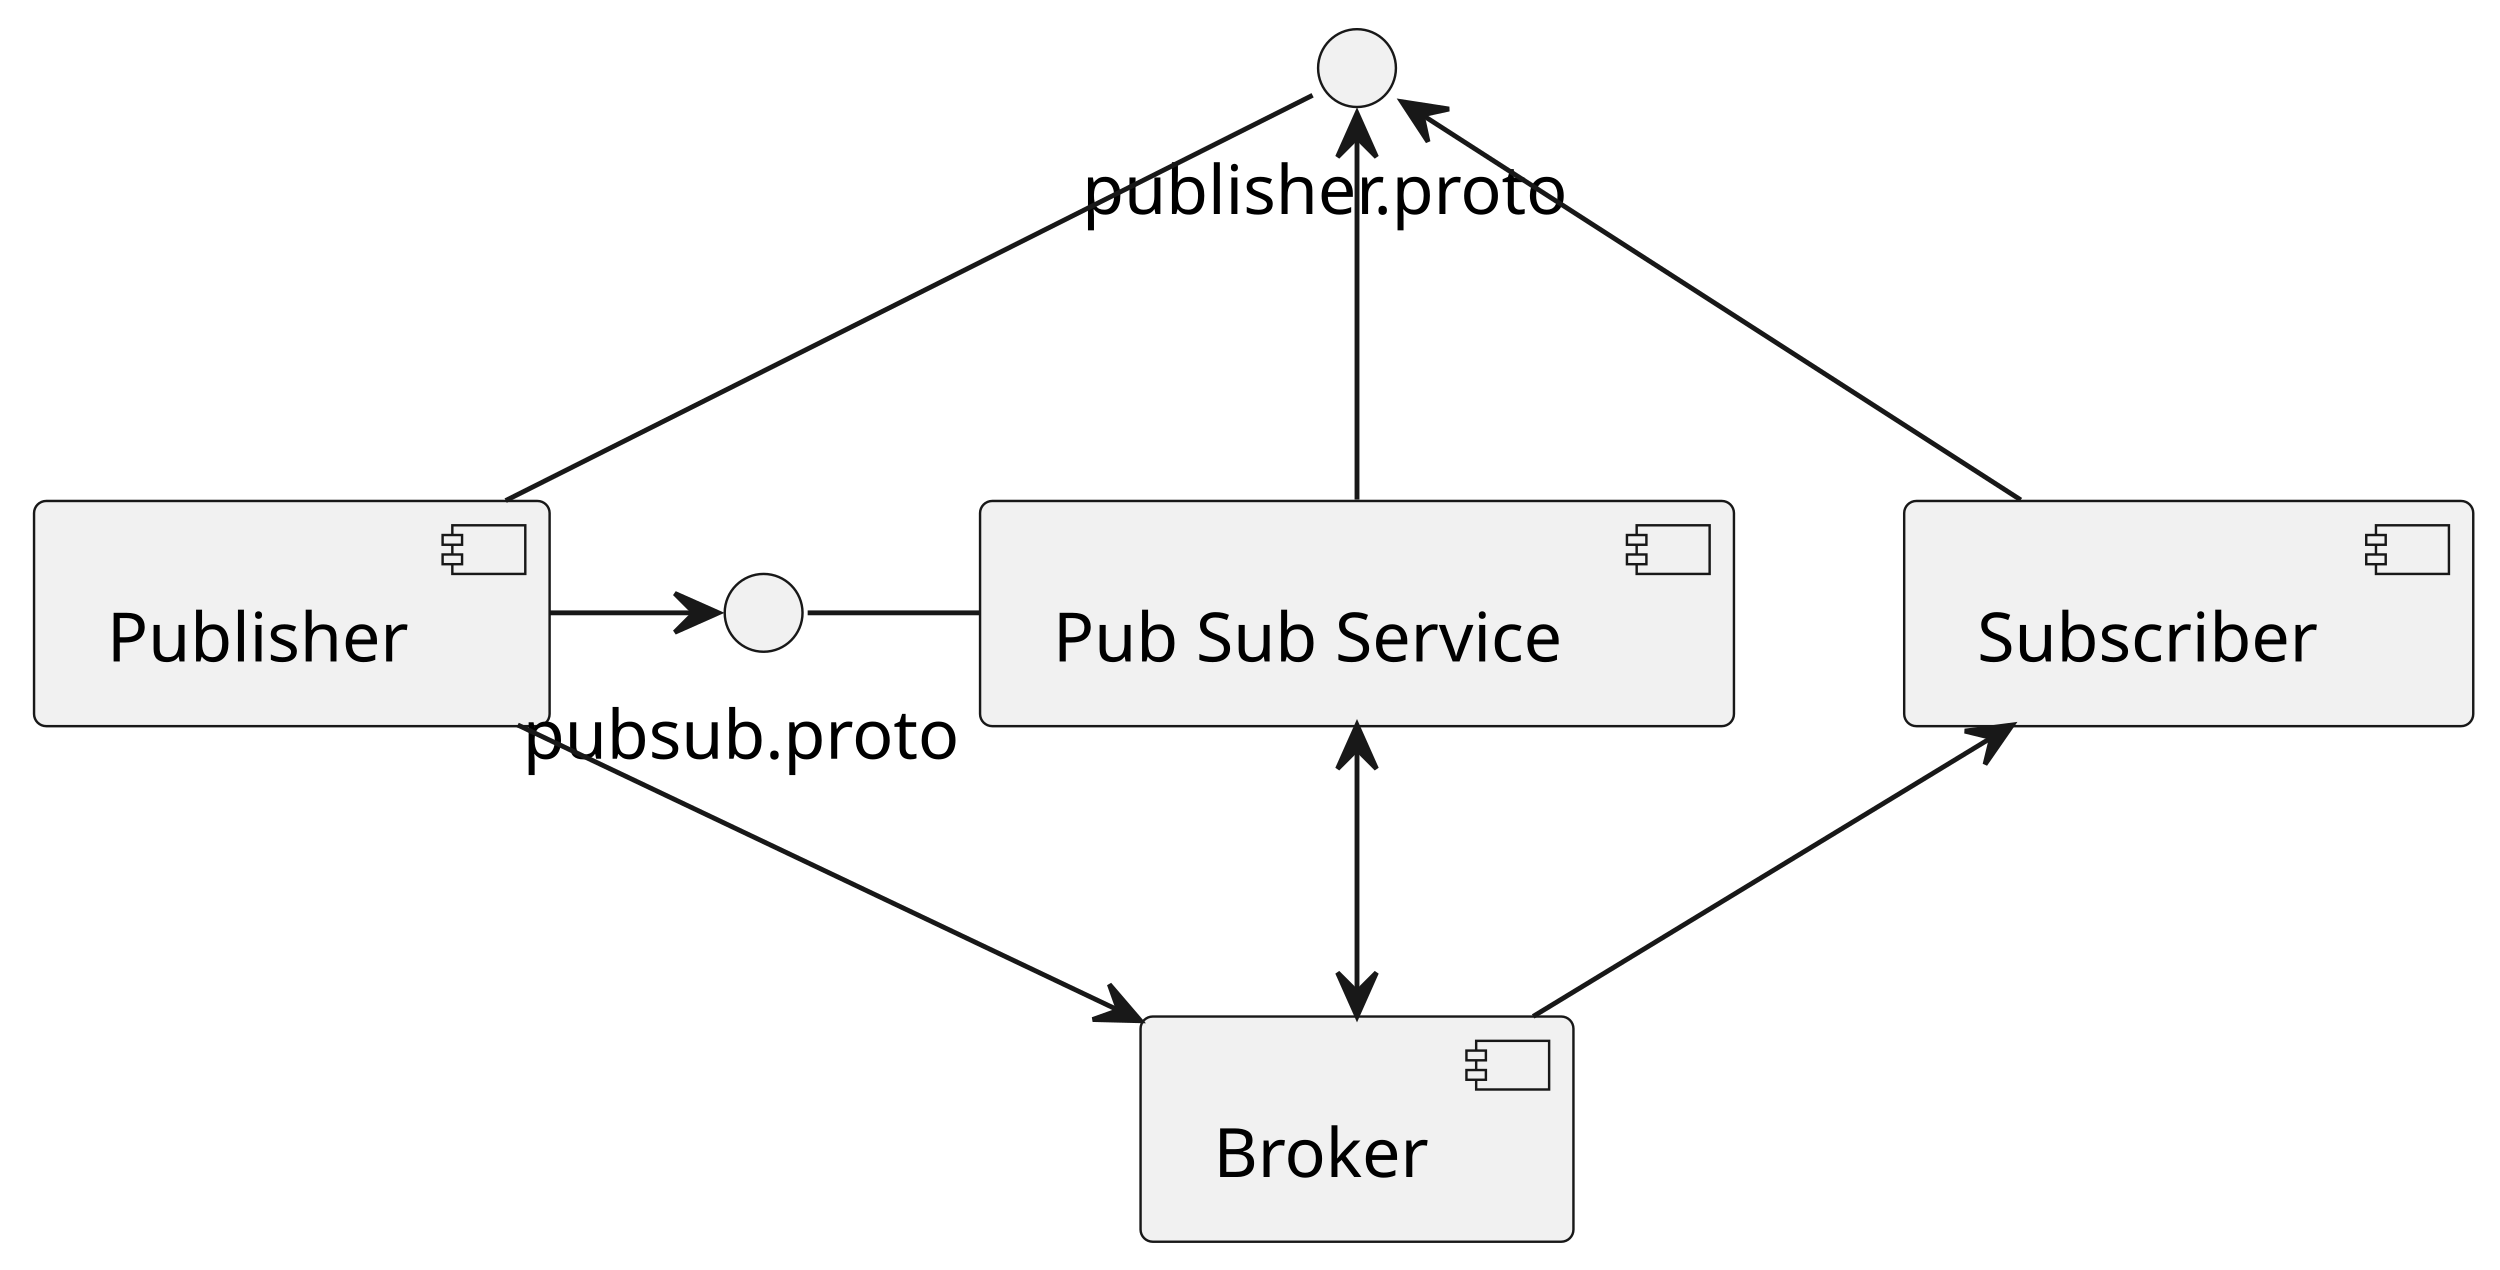
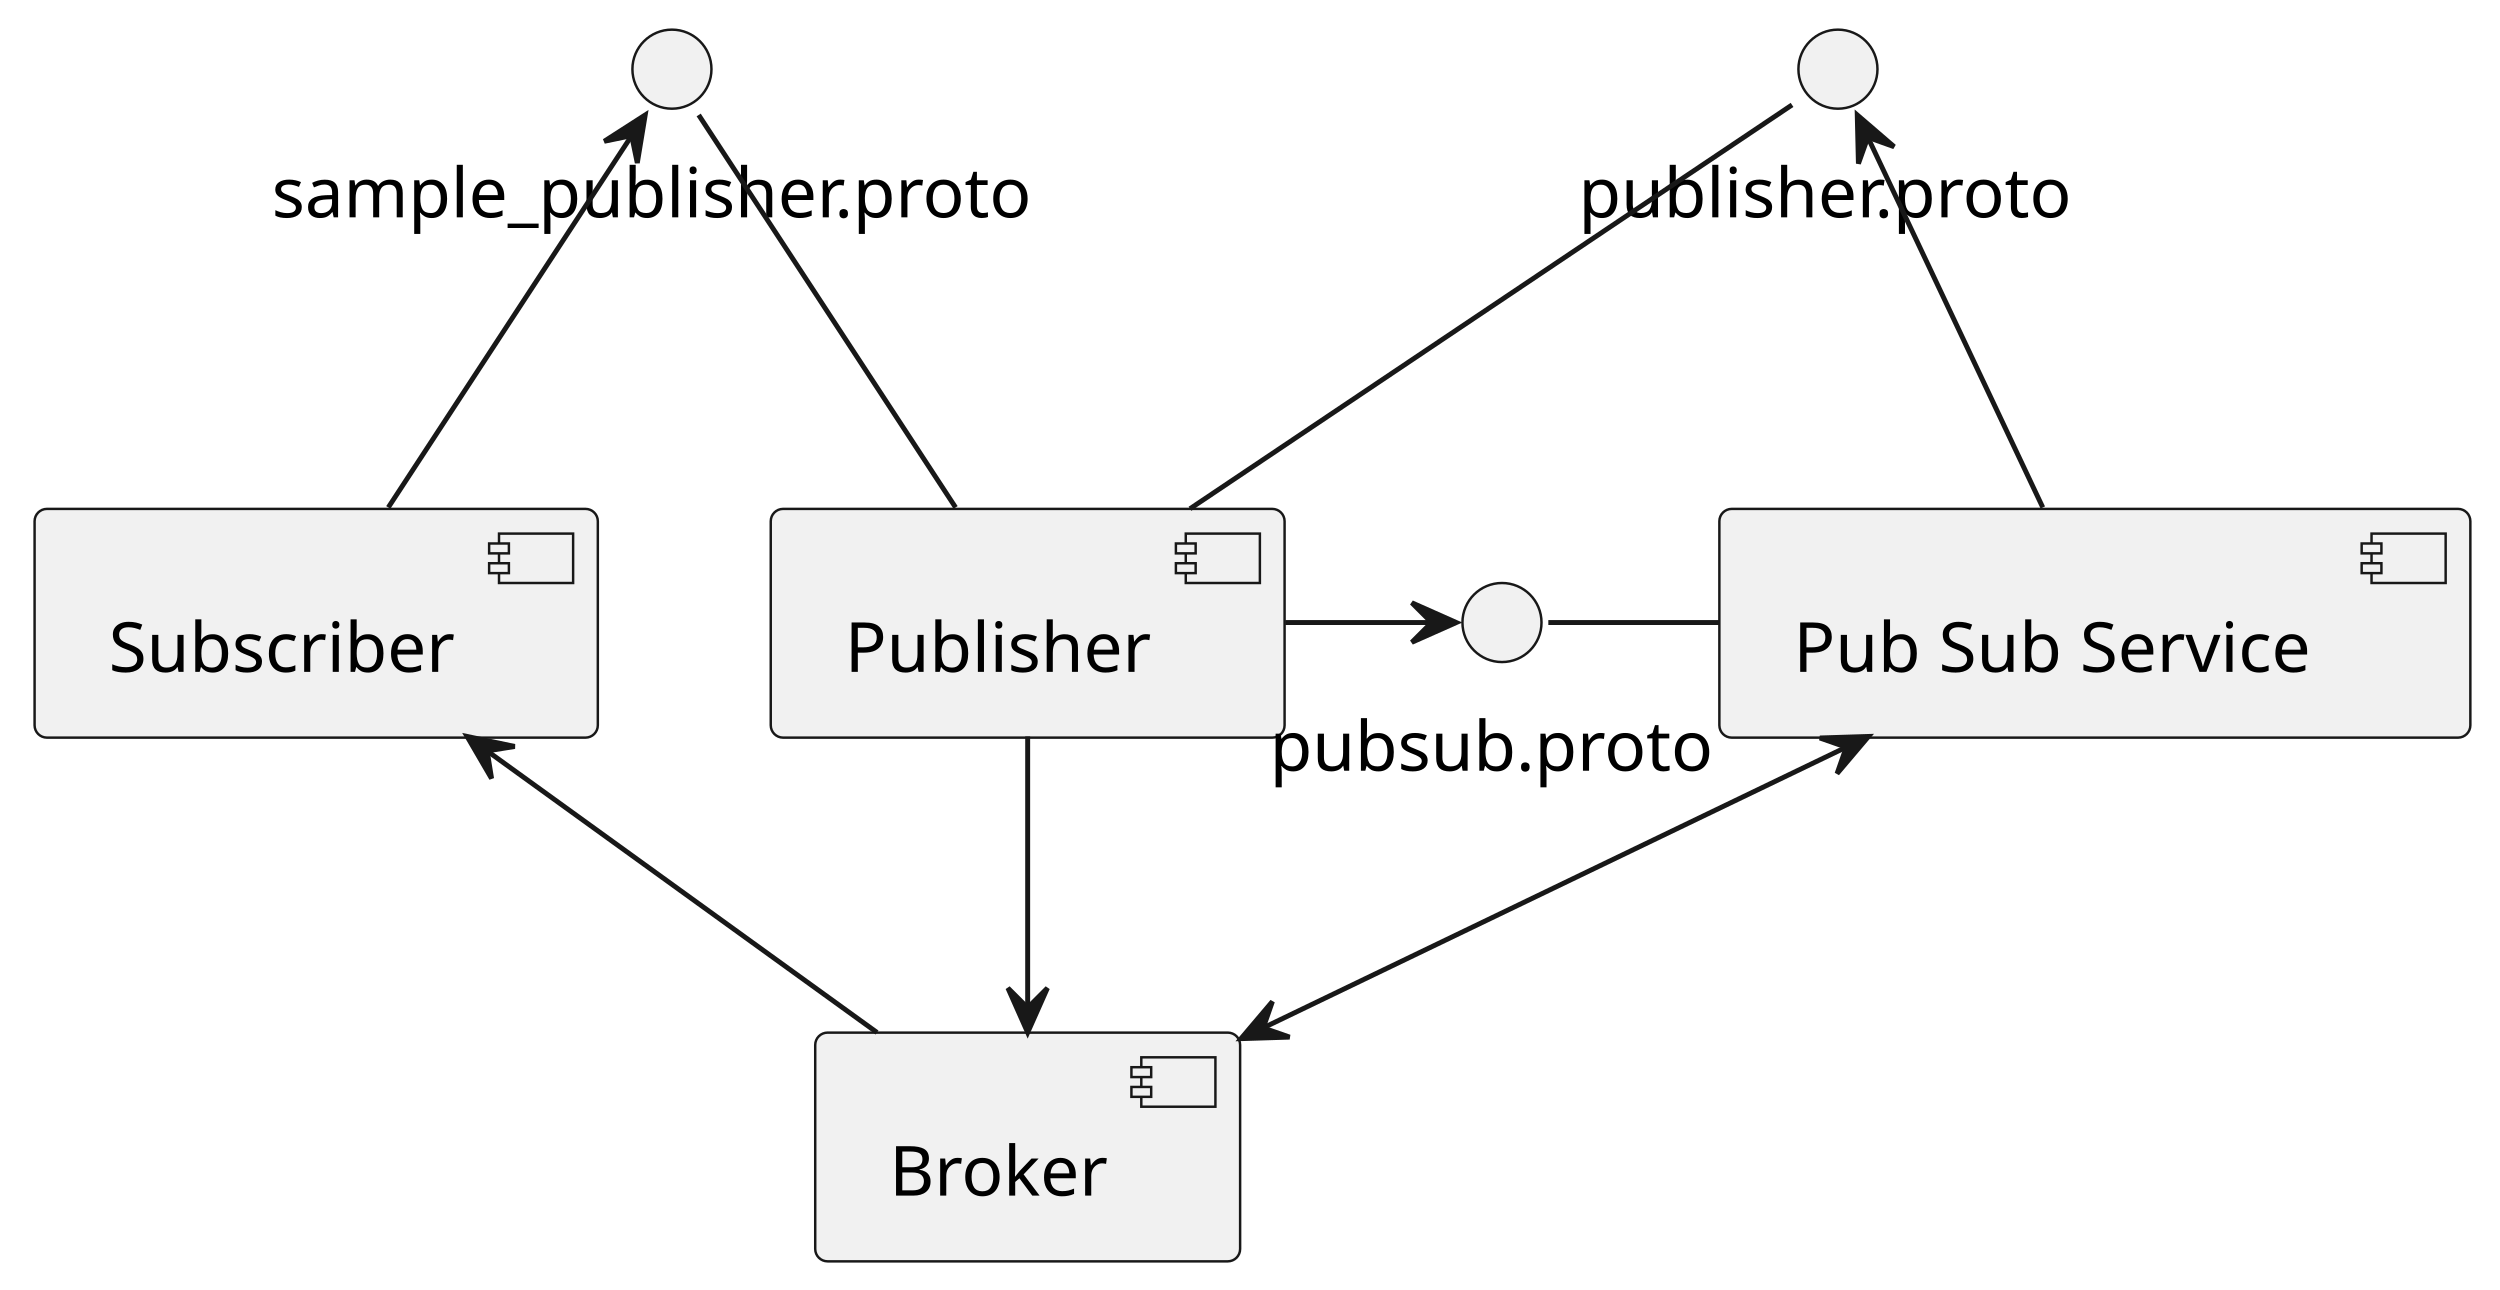
- <svg xmlns="http://www.w3.org/2000/svg" contentStyleType="text/css" height="261px" preserveAspectRatio="none" style="width:514px;height:261px;background:#FFFFFF;" version="1.1" viewBox="0 0 514 261" width="514px" zoomAndPan="magnify">
+ <svg xmlns="http://www.w3.org/2000/svg" contentStyleType="text/css" height="261px" preserveAspectRatio="none" style="width:506px;height:261px;background:#FFFFFF;" version="1.1" viewBox="0 0 506 261" width="506px" zoomAndPan="magnify">
  <defs />
  <g>
    <g id="elem_pub">
-       <rect fill="#F1F1F1" height="46.297" rx="2.5" ry="2.5" style="stroke:#181818;stroke-width:0.5;" width="106" x="7" y="103" />
-       <rect fill="#F1F1F1" height="10" style="stroke:#181818;stroke-width:0.5;" width="15" x="93" y="108" />
-       <rect fill="#F1F1F1" height="2" style="stroke:#181818;stroke-width:0.5;" width="4" x="91" y="110" />
-       <rect fill="#F1F1F1" height="2" style="stroke:#181818;stroke-width:0.5;" width="4" x="91" y="114" />
-       <text fill="#000000" font-family="sans-serif" font-size="14" lengthAdjust="spacing" textLength="66" x="22" y="135.995">Publisher</text>
+       <rect fill="#F1F1F1" height="46.297" rx="2.5" ry="2.5" style="stroke:#181818;stroke-width:0.5;" width="104" x="156" y="103" />
+       <rect fill="#F1F1F1" height="10" style="stroke:#181818;stroke-width:0.5;" width="15" x="240" y="108" />
+       <rect fill="#F1F1F1" height="2" style="stroke:#181818;stroke-width:0.5;" width="4" x="238" y="110" />
+       <rect fill="#F1F1F1" height="2" style="stroke:#181818;stroke-width:0.5;" width="4" x="238" y="114" />
+       <text fill="#000000" font-family="sans-serif" font-size="14" lengthAdjust="spacing" textLength="64" x="171" y="135.995">Publisher</text>
    </g>
    <g id="elem_publisher.proto">
-       <ellipse cx="279" cy="14" fill="#F1F1F1" rx="8" ry="8" style="stroke:#181818;stroke-width:0.5;" />
-       <text fill="#000000" font-family="sans-serif" font-size="14" lengthAdjust="spacing" textLength="113" x="222.5" y="43.995">publisher.proto</text>
+       <ellipse cx="372" cy="14" fill="#F1F1F1" rx="8" ry="8" style="stroke:#181818;stroke-width:0.5;" />
+       <text fill="#000000" font-family="sans-serif" font-size="14" lengthAdjust="spacing" textLength="105" x="319.5" y="43.995">publisher.proto</text>
+     </g>
+     <g id="elem_sample_publisher.proto">
+       <ellipse cx="136" cy="14" fill="#F1F1F1" rx="8" ry="8" style="stroke:#181818;stroke-width:0.5;" />
+       <text fill="#000000" font-family="sans-serif" font-size="14" lengthAdjust="spacing" textLength="162" x="55" y="43.995">sample_publisher.proto</text>
    </g>
    <g id="elem_pubsub.proto">
-       <ellipse cx="157" cy="126" fill="#F1F1F1" rx="8" ry="8" style="stroke:#181818;stroke-width:0.5;" />
-       <text fill="#000000" font-family="sans-serif" font-size="14" lengthAdjust="spacing" textLength="99" x="107.5" y="155.995">pubsub.proto</text>
+       <ellipse cx="304" cy="126" fill="#F1F1F1" rx="8" ry="8" style="stroke:#181818;stroke-width:0.5;" />
+       <text fill="#000000" font-family="sans-serif" font-size="14" lengthAdjust="spacing" textLength="94" x="257" y="155.995">pubsub.proto</text>
    </g>
    <g id="elem_ps_service">
-       <rect fill="#F1F1F1" height="46.297" rx="2.5" ry="2.5" style="stroke:#181818;stroke-width:0.5;" width="155" x="201.5" y="103" />
-       <rect fill="#F1F1F1" height="10" style="stroke:#181818;stroke-width:0.5;" width="15" x="336.5" y="108" />
-       <rect fill="#F1F1F1" height="2" style="stroke:#181818;stroke-width:0.5;" width="4" x="334.5" y="110" />
-       <rect fill="#F1F1F1" height="2" style="stroke:#181818;stroke-width:0.5;" width="4" x="334.5" y="114" />
-       <text fill="#000000" font-family="sans-serif" font-size="14" lengthAdjust="spacing" textLength="115" x="216.5" y="135.995">Pub Sub Service</text>
+       <rect fill="#F1F1F1" height="46.297" rx="2.5" ry="2.5" style="stroke:#181818;stroke-width:0.5;" width="152" x="348" y="103" />
+       <rect fill="#F1F1F1" height="10" style="stroke:#181818;stroke-width:0.5;" width="15" x="480" y="108" />
+       <rect fill="#F1F1F1" height="2" style="stroke:#181818;stroke-width:0.5;" width="4" x="478" y="110" />
+       <rect fill="#F1F1F1" height="2" style="stroke:#181818;stroke-width:0.5;" width="4" x="478" y="114" />
+       <text fill="#000000" font-family="sans-serif" font-size="14" lengthAdjust="spacing" textLength="112" x="363" y="135.995">Pub Sub Service</text>
    </g>
    <g id="elem_sub">
-       <rect fill="#F1F1F1" height="46.297" rx="2.5" ry="2.5" style="stroke:#181818;stroke-width:0.5;" width="117" x="391.5" y="103" />
-       <rect fill="#F1F1F1" height="10" style="stroke:#181818;stroke-width:0.5;" width="15" x="488.5" y="108" />
-       <rect fill="#F1F1F1" height="2" style="stroke:#181818;stroke-width:0.5;" width="4" x="486.5" y="110" />
-       <rect fill="#F1F1F1" height="2" style="stroke:#181818;stroke-width:0.5;" width="4" x="486.5" y="114" />
-       <text fill="#000000" font-family="sans-serif" font-size="14" lengthAdjust="spacing" textLength="77" x="406.5" y="135.995">Subscriber</text>
+       <rect fill="#F1F1F1" height="46.297" rx="2.5" ry="2.5" style="stroke:#181818;stroke-width:0.5;" width="114" x="7" y="103" />
+       <rect fill="#F1F1F1" height="10" style="stroke:#181818;stroke-width:0.5;" width="15" x="101" y="108" />
+       <rect fill="#F1F1F1" height="2" style="stroke:#181818;stroke-width:0.5;" width="4" x="99" y="110" />
+       <rect fill="#F1F1F1" height="2" style="stroke:#181818;stroke-width:0.5;" width="4" x="99" y="114" />
+       <text fill="#000000" font-family="sans-serif" font-size="14" lengthAdjust="spacing" textLength="74" x="22" y="135.995">Subscriber</text>
    </g>
    <g id="elem_Broker">
-       <rect fill="#F1F1F1" height="46.297" rx="2.5" ry="2.5" style="stroke:#181818;stroke-width:0.5;" width="89" x="234.5" y="209" />
-       <rect fill="#F1F1F1" height="10" style="stroke:#181818;stroke-width:0.5;" width="15" x="303.5" y="214" />
-       <rect fill="#F1F1F1" height="2" style="stroke:#181818;stroke-width:0.5;" width="4" x="301.5" y="216" />
-       <rect fill="#F1F1F1" height="2" style="stroke:#181818;stroke-width:0.5;" width="4" x="301.5" y="220" />
-       <text fill="#000000" font-family="sans-serif" font-size="14" lengthAdjust="spacing" textLength="49" x="249.5" y="241.995">Broker</text>
+       <rect fill="#F1F1F1" height="46.297" rx="2.5" ry="2.5" style="stroke:#181818;stroke-width:0.5;" width="86" x="165" y="209" />
+       <rect fill="#F1F1F1" height="10" style="stroke:#181818;stroke-width:0.5;" width="15" x="231" y="214" />
+       <rect fill="#F1F1F1" height="2" style="stroke:#181818;stroke-width:0.5;" width="4" x="229" y="216" />
+       <rect fill="#F1F1F1" height="2" style="stroke:#181818;stroke-width:0.5;" width="4" x="229" y="220" />
+       <text fill="#000000" font-family="sans-serif" font-size="14" lengthAdjust="spacing" textLength="46" x="180" y="241.995">Broker</text>
    </g>
    <g id="link_publisher.proto_pub">
-       <path d="M269.869,19.587 C242.021,33.574 156.856,76.351 103.964,102.918 " fill="none" id="publisher.proto-pub" style="stroke:#181818;stroke-width:1.0;" />
+       <path d="M362.71,21.23 C339.67,36.68 279.01,77.37 240.85,102.97 " fill="none" id="publisher.proto-pub" style="stroke:#181818;stroke-width:1.0;" />
+     </g>
+     <g id="link_sample_publisher.proto_pub">
+       <path d="M141.41,23.27 C152.33,39.96 177.34,78.16 193.41,102.71 " fill="none" id="sample_publisher.proto-pub" style="stroke:#181818;stroke-width:1.0;" />
    </g>
    <g id="link_pub_pubsub.proto">
-       <path d="M113.047,126 C122.891,126 132.736,126 142.581,126 " fill="none" id="pub-to-pubsub.proto" style="stroke:#181818;stroke-width:1.0;" />
-       <polygon fill="#181818" points="147.729,126,138.729,122,142.729,126,138.729,130,147.729,126" style="stroke:#181818;stroke-width:1.0;" />
+       <path d="M260.12,126 C269.95,126 279.78,126 289.61,126 " fill="none" id="pub-to-pubsub.proto" style="stroke:#181818;stroke-width:1.0;" />
+       <polygon fill="#181818" points="294.75,126,285.75,122,289.75,126,285.75,130,294.75,126" style="stroke:#181818;stroke-width:1.0;" />
    </g>
    <g id="link_pubsub.proto_ps_service">
-       <path d="M166.055,126 C177.82,126 189.585,126 201.35,126 " fill="none" id="pubsub.proto-ps_service" style="stroke:#181818;stroke-width:1.0;" />
+       <path d="M313.38,126 C324.9,126 336.42,126 347.95,126 " fill="none" id="pubsub.proto-ps_service" style="stroke:#181818;stroke-width:1.0;" />
    </g>
    <g id="link_publisher.proto_ps_service">
-       <path d="M279,28.5 C279,47 279,80.465 279,102.713 " fill="none" id="publisher.proto-backto-ps_service" style="stroke:#181818;stroke-width:1.0;" />
-       <polygon fill="#181818" points="279,23.268,275,32.268,279,28.268,283,32.268,279,23.268" style="stroke:#181818;stroke-width:1.0;" />
+       <path d="M378.16,28.02 C386.85,46.42 402.86,80.27 413.46,102.71 " fill="none" id="publisher.proto-backto-ps_service" style="stroke:#181818;stroke-width:1.0;" />
+       <polygon fill="#181818" points="375.91,23.27,376.144,33.116,378.049,27.79,383.375,29.694,375.91,23.27" style="stroke:#181818;stroke-width:1.0;" />
    </g>
-     <g id="link_publisher.proto_sub">
-       <path d="M292.412,23.628 C318.668,40.517 377.586,78.418 415.473,102.79 " fill="none" id="publisher.proto-backto-sub" style="stroke:#181818;stroke-width:1.0;" />
-       <polygon fill="#181818" points="288.194,20.914,293.599,29.147,292.399,23.619,297.927,22.419,288.194,20.914" style="stroke:#181818;stroke-width:1.0;" />
+     <g id="link_sample_publisher.proto_sub">
+       <path d="M127.78,27.56 C115.81,45.84 93.4,80.08 78.59,102.71 " fill="none" id="sample_publisher.proto-backto-sub" style="stroke:#181818;stroke-width:1.0;" />
+       <polygon fill="#181818" points="130.59,23.27,122.303,28.592,127.843,27.448,128.988,32.988,130.59,23.27" style="stroke:#181818;stroke-width:1.0;" />
    </g>
    <g id="link_pub_Broker">
-       <path d="M106.444,149.056 C142.613,166.232 192.706,190.02 229.605,207.543 " fill="none" id="pub-to-Broker" style="stroke:#181818;stroke-width:1.0;" />
-       <polygon fill="#181818" points="234.492,209.864,228.079,202.389,229.976,207.719,224.646,209.615,234.492,209.864" style="stroke:#181818;stroke-width:1.0;" />
+       <path d="M208,149.06 C208,165.05 208,186.78 208,203.84 " fill="none" id="pub-to-Broker" style="stroke:#181818;stroke-width:1.0;" />
+       <polygon fill="#181818" points="208,208.98,212,199.98,208,203.98,204,199.98,208,208.98" style="stroke:#181818;stroke-width:1.0;" />
    </g>
    <g id="link_ps_service_Broker">
-       <path d="M279,154.192 C279,169.528 279,188.624 279,203.938 " fill="none" id="ps_service-Broker" style="stroke:#181818;stroke-width:1.0;" />
-       <polygon fill="#181818" points="279,149.056,275,158.056,279,154.056,283,158.056,279,149.056" style="stroke:#181818;stroke-width:1.0;" />
-       <polygon fill="#181818" points="279,208.976,283,199.976,279,203.976,275,199.976,279,208.976" style="stroke:#181818;stroke-width:1.0;" />
+       <path d="M373.27,151.42 C337.76,168.52 290.63,191.22 255.78,207.99 " fill="none" id="ps_service-Broker" style="stroke:#181818;stroke-width:1.0;" />
+       <polygon fill="#181818" points="251.17,210.22,261.014,209.911,255.673,208.047,257.537,202.706,251.17,210.22" style="stroke:#181818;stroke-width:1.0;" />
+       <polygon fill="#181818" points="378.19,149.06,368.346,149.369,373.687,151.233,371.823,156.574,378.19,149.06" style="stroke:#181818;stroke-width:1.0;" />
    </g>
    <g id="link_sub_Broker">
-       <path d="M409.229,151.797 C380.633,169.188 342.745,192.231 315.212,208.976 " fill="none" id="sub-backto-Broker" style="stroke:#181818;stroke-width:1.0;" />
-       <polygon fill="#181818" points="413.735,149.056,403.967,150.316,409.463,151.655,408.125,157.151,413.735,149.056" style="stroke:#181818;stroke-width:1.0;" />
+       <path d="M98.63,152.01 C122.68,169.38 154.42,192.3 177.51,208.98 " fill="none" id="sub-backto-Broker" style="stroke:#181818;stroke-width:1.0;" />
+       <polygon fill="#181818" points="94.54,149.06,99.496,157.571,98.594,151.986,104.179,151.084,94.54,149.06" style="stroke:#181818;stroke-width:1.0;" />
    </g>
  </g>
</svg>
